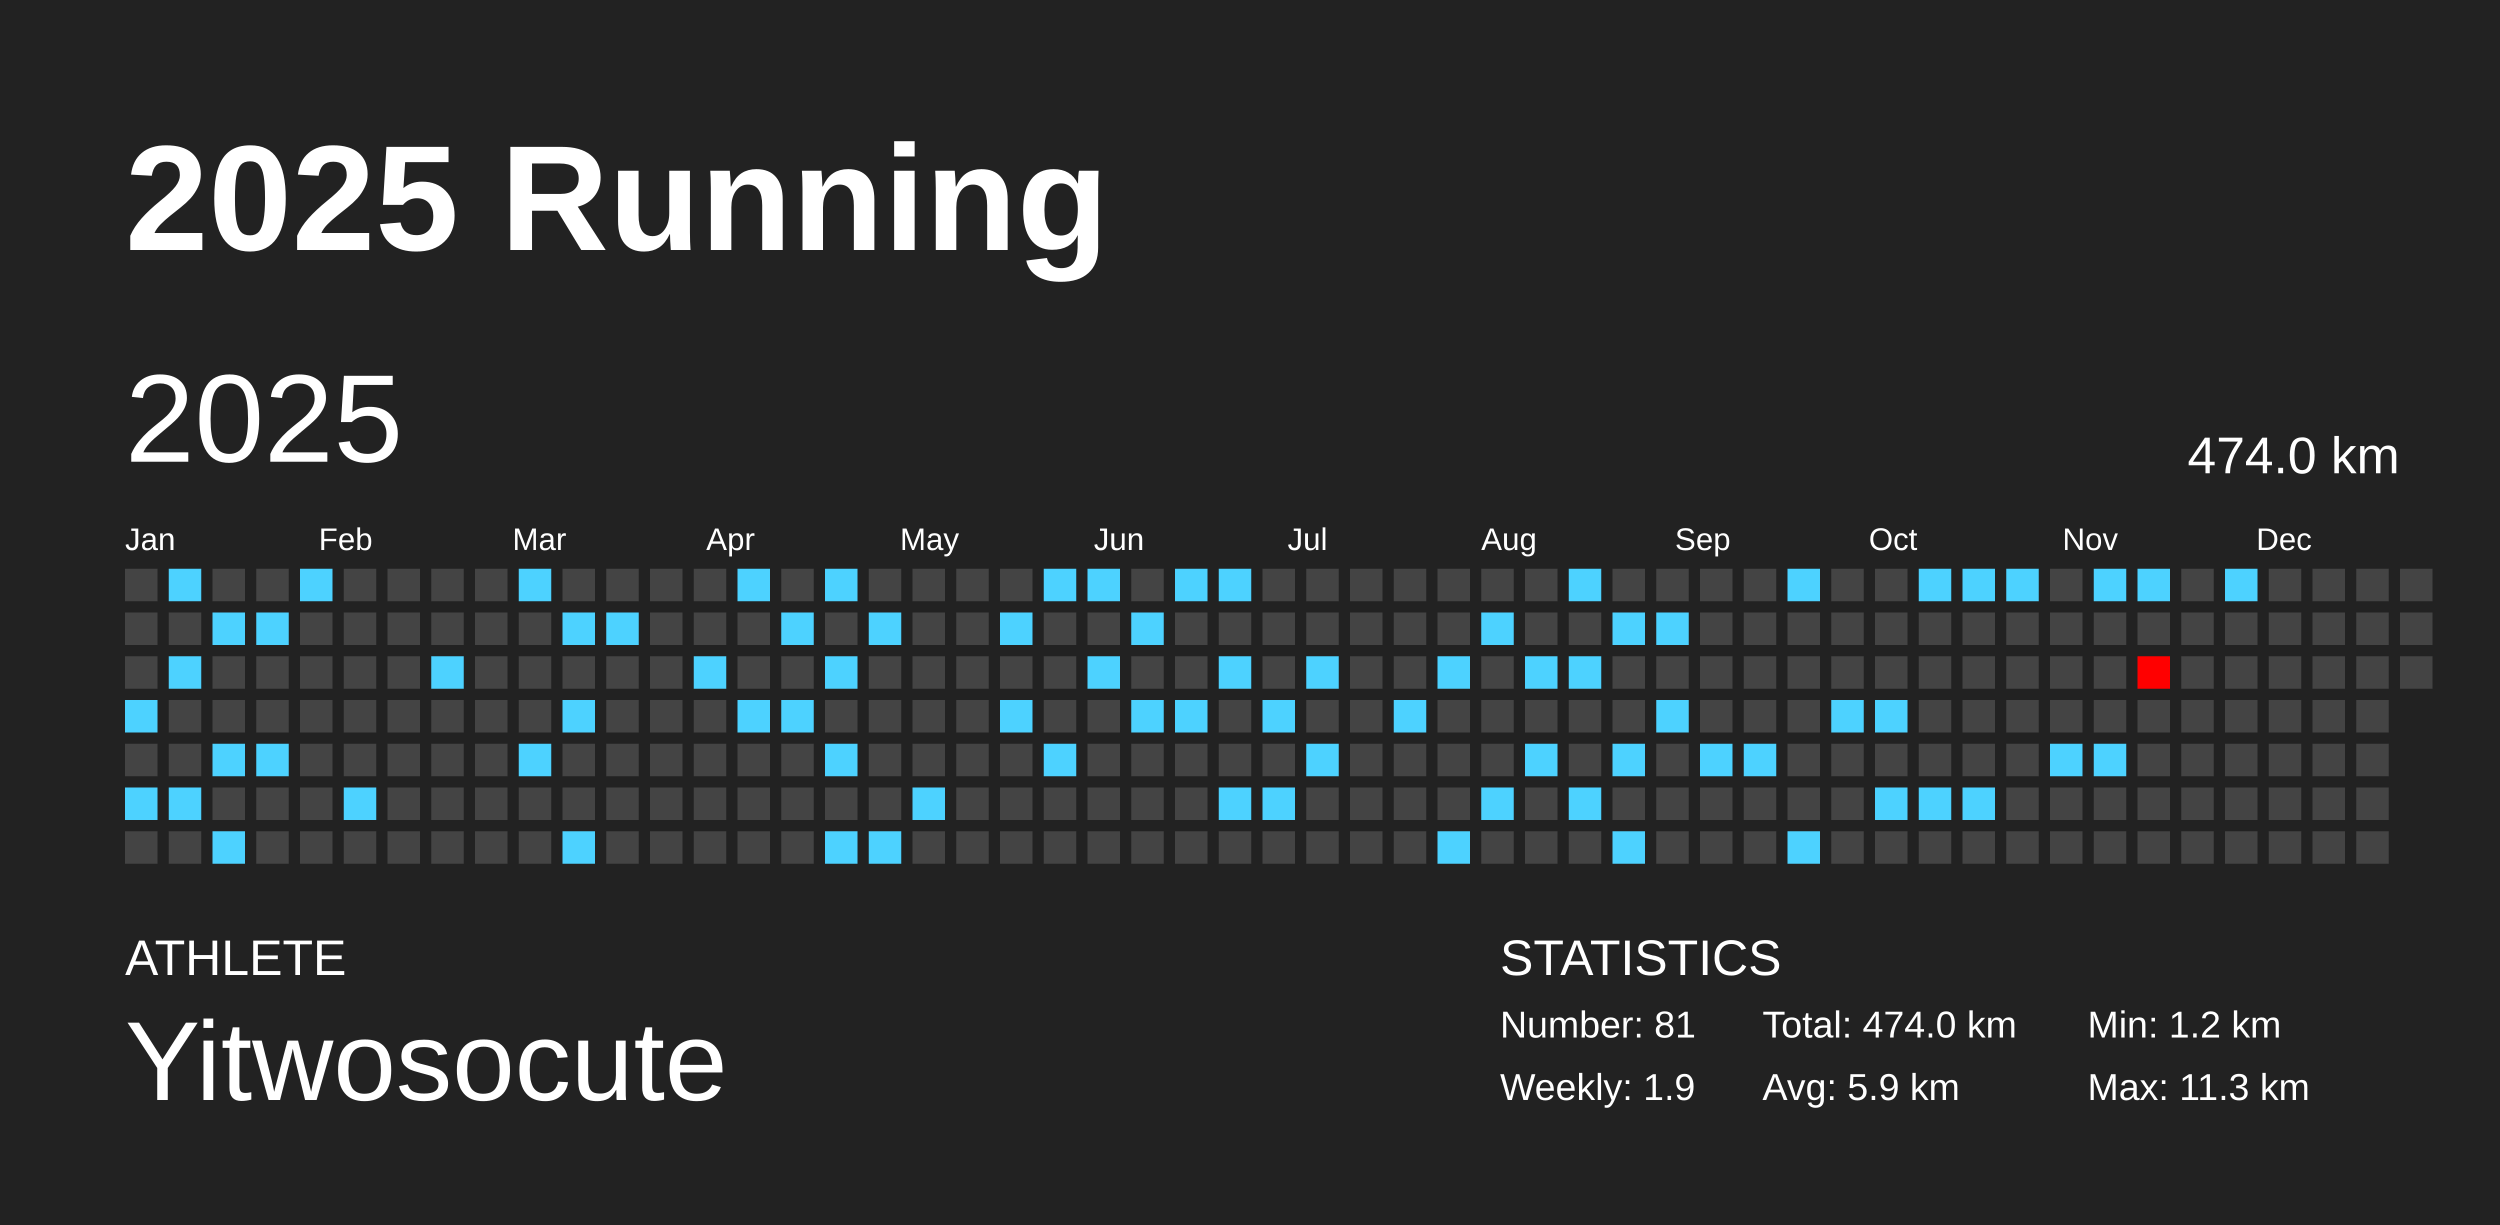
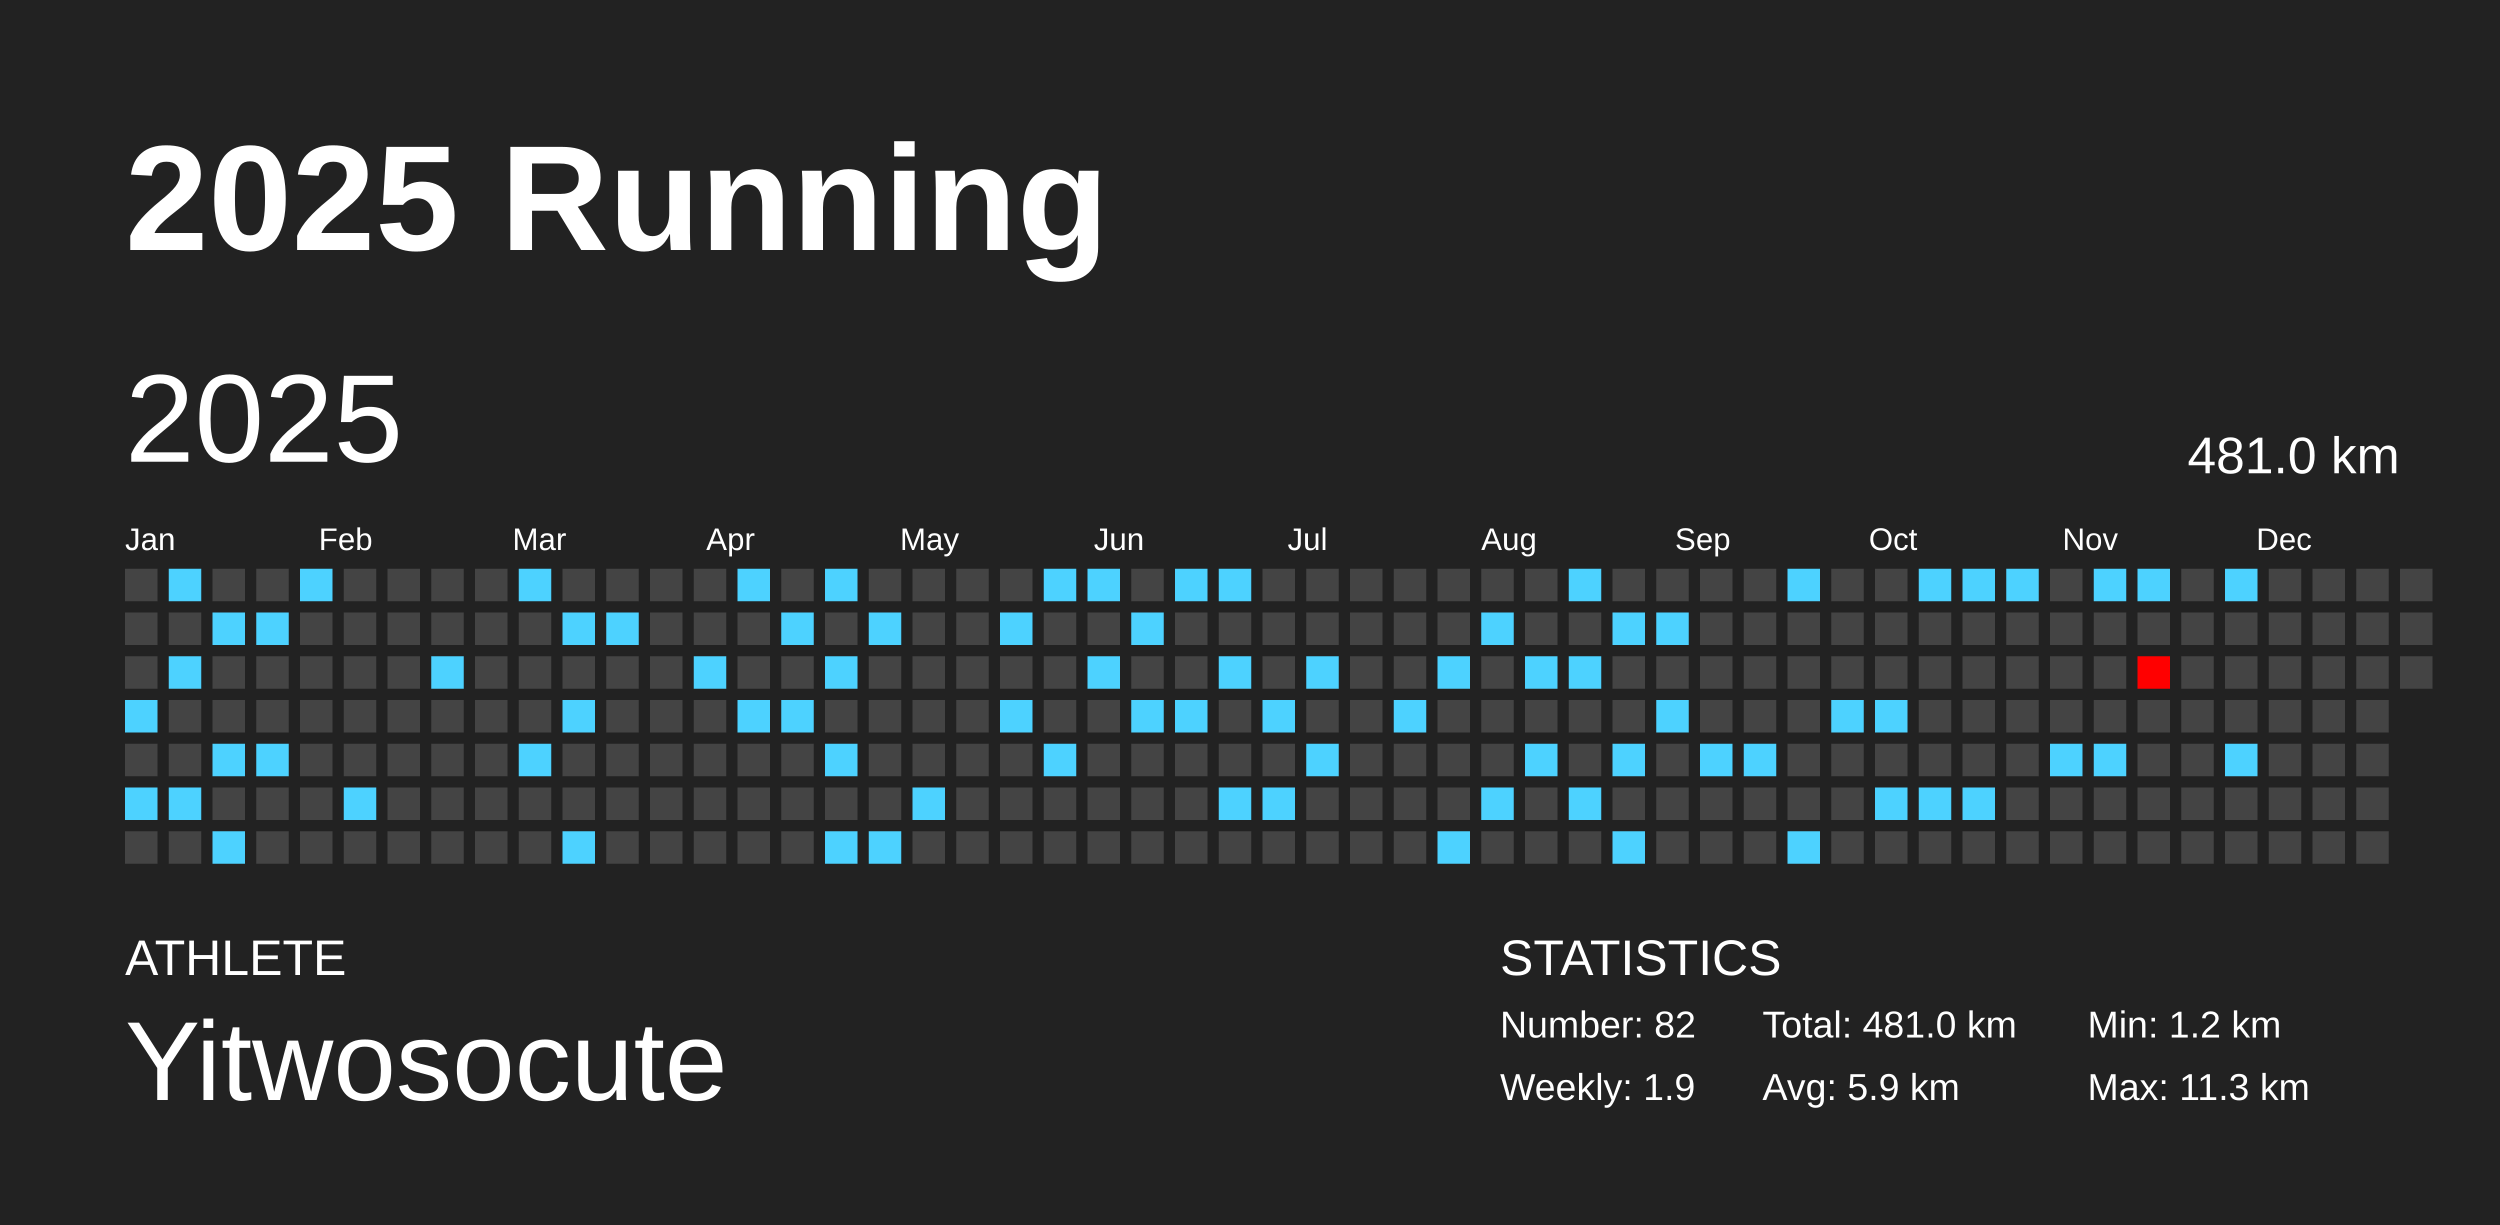
<svg xmlns="http://www.w3.org/2000/svg" baseProfile="full" height="98mm" version="1.1" viewBox="0,0,200,98" width="200mm">
  <defs />
  <rect fill="#222222" height="98" width="200" x="0" y="0" />
  <text fill="#FFFFFF" style="font-size:12px; font-family:Arial; font-weight:bold;" x="10" y="20">2025 Running</text>
  <text fill="#FFFFFF" style="font-size:4px; font-family:Arial" x="10" y="78">ATHLETE</text>
  <text fill="#FFFFFF" style="font-size:9px; font-family:Arial" x="10" y="88">Yitwosocute</text>
  <text fill="#FFFFFF" style="font-size:4px; font-family:Arial" x="120" y="78">STATISTICS</text>
-   <text fill="#FFFFFF" style="font-size:3px; font-family:Arial" x="120" y="83">Number: 81</text>
+   <text fill="#FFFFFF" style="font-size:3px; font-family:Arial" x="120" y="83">Number: 82</text>
  <text fill="#FFFFFF" style="font-size:3px; font-family:Arial" x="120" y="88">Weekly: 1.9</text>
-   <text fill="#FFFFFF" style="font-size:3px; font-family:Arial" x="141" y="83">Total: 474.0 km</text>
+   <text fill="#FFFFFF" style="font-size:3px; font-family:Arial" x="141" y="83">Total: 481.0 km</text>
  <text fill="#FFFFFF" style="font-size:3px; font-family:Arial" x="141" y="88">Avg: 5.9 km</text>
  <text fill="#FFFFFF" style="font-size:3px; font-family:Arial" x="167" y="83">Min: 1.2 km</text>
  <text fill="#FFFFFF" style="font-size:3px; font-family:Arial" x="167" y="88">Max: 11.3 km</text>
  <text dominant-baseline="hanging" fill="#FFFFFF" style="font-size:10.0px; font-family:Arial;" x="10" y="30">2025</text>
-   <text dominant-baseline="hanging" fill="#FFFFFF" style="font-size:4.125px; font-family:Arial;" x="175" y="35">474.0 km</text>
+   <text dominant-baseline="hanging" fill="#FFFFFF" style="font-size:4.125px; font-family:Arial;" x="175" y="35">481.0 km</text>
  <text fill="#FFFFFF" style="font-size:2.5px; font-family:Arial" x="10.0" y="44">Jan</text>
  <text fill="#FFFFFF" style="font-size:2.5px; font-family:Arial" x="25.5" y="44">Feb</text>
  <text fill="#FFFFFF" style="font-size:2.5px; font-family:Arial" x="41.0" y="44">Mar</text>
  <text fill="#FFFFFF" style="font-size:2.5px; font-family:Arial" x="56.5" y="44">Apr</text>
  <text fill="#FFFFFF" style="font-size:2.5px; font-family:Arial" x="72.0" y="44">May</text>
  <text fill="#FFFFFF" style="font-size:2.5px; font-family:Arial" x="87.5" y="44">Jun</text>
  <text fill="#FFFFFF" style="font-size:2.5px; font-family:Arial" x="103.0" y="44">Jul</text>
  <text fill="#FFFFFF" style="font-size:2.5px; font-family:Arial" x="118.5" y="44">Aug</text>
  <text fill="#FFFFFF" style="font-size:2.5px; font-family:Arial" x="134.0" y="44">Sep</text>
  <text fill="#FFFFFF" style="font-size:2.5px; font-family:Arial" x="149.5" y="44">Oct</text>
  <text fill="#FFFFFF" style="font-size:2.5px; font-family:Arial" x="165.0" y="44">Nov</text>
  <text fill="#FFFFFF" style="font-size:2.5px; font-family:Arial" x="180.5" y="44">Dec</text>
  <rect fill="#444444" height="2.6" width="2.6" x="10.0" y="45.5" />
  <rect fill="#444444" height="2.6" width="2.6" x="10.0" y="49.0" />
  <rect fill="#444444" height="2.6" width="2.6" x="10.0" y="52.5" />
  <rect fill="#4dd2ff" height="2.6" width="2.6" x="10.0" y="56.0" />
  <rect fill="#444444" height="2.6" width="2.6" x="10.0" y="59.5" />
  <rect fill="#4dd2ff" height="2.6" width="2.6" x="10.0" y="63.0" />
  <rect fill="#444444" height="2.6" width="2.6" x="10.0" y="66.5" />
  <rect fill="#4dd2ff" height="2.6" width="2.6" x="13.5" y="45.5" />
  <rect fill="#444444" height="2.6" width="2.6" x="13.5" y="49.0" />
  <rect fill="#4dd2ff" height="2.6" width="2.6" x="13.5" y="52.5" />
  <rect fill="#444444" height="2.6" width="2.6" x="13.5" y="56.0" />
  <rect fill="#444444" height="2.6" width="2.6" x="13.5" y="59.5" />
  <rect fill="#4dd2ff" height="2.6" width="2.6" x="13.5" y="63.0" />
  <rect fill="#444444" height="2.6" width="2.6" x="13.5" y="66.5" />
  <rect fill="#444444" height="2.6" width="2.6" x="17.0" y="45.5" />
  <rect fill="#4dd2ff" height="2.6" width="2.6" x="17.0" y="49.0" />
  <rect fill="#444444" height="2.6" width="2.6" x="17.0" y="52.5" />
  <rect fill="#444444" height="2.6" width="2.6" x="17.0" y="56.0" />
  <rect fill="#4dd2ff" height="2.6" width="2.6" x="17.0" y="59.5" />
  <rect fill="#444444" height="2.6" width="2.6" x="17.0" y="63.0" />
  <rect fill="#4dd2ff" height="2.6" width="2.6" x="17.0" y="66.5" />
  <rect fill="#444444" height="2.6" width="2.6" x="20.5" y="45.5" />
  <rect fill="#4dd2ff" height="2.6" width="2.6" x="20.5" y="49.0" />
  <rect fill="#444444" height="2.6" width="2.6" x="20.5" y="52.5" />
  <rect fill="#444444" height="2.6" width="2.6" x="20.5" y="56.0" />
  <rect fill="#4dd2ff" height="2.6" width="2.6" x="20.5" y="59.5" />
  <rect fill="#444444" height="2.6" width="2.6" x="20.5" y="63.0" />
  <rect fill="#444444" height="2.6" width="2.6" x="20.5" y="66.5" />
  <rect fill="#4dd2ff" height="2.6" width="2.6" x="24.0" y="45.5" />
  <rect fill="#444444" height="2.6" width="2.6" x="24.0" y="49.0" />
  <rect fill="#444444" height="2.6" width="2.6" x="24.0" y="52.5" />
  <rect fill="#444444" height="2.6" width="2.6" x="24.0" y="56.0" />
  <rect fill="#444444" height="2.6" width="2.6" x="24.0" y="59.5" />
  <rect fill="#444444" height="2.6" width="2.6" x="24.0" y="63.0" />
  <rect fill="#444444" height="2.6" width="2.6" x="24.0" y="66.5" />
  <rect fill="#444444" height="2.6" width="2.6" x="27.5" y="45.5" />
  <rect fill="#444444" height="2.6" width="2.6" x="27.5" y="49.0" />
  <rect fill="#444444" height="2.6" width="2.6" x="27.5" y="52.5" />
  <rect fill="#444444" height="2.6" width="2.6" x="27.5" y="56.0" />
  <rect fill="#444444" height="2.6" width="2.6" x="27.5" y="59.5" />
  <rect fill="#4dd2ff" height="2.6" width="2.6" x="27.5" y="63.0" />
  <rect fill="#444444" height="2.6" width="2.6" x="27.5" y="66.5" />
  <rect fill="#444444" height="2.6" width="2.6" x="31.0" y="45.5" />
  <rect fill="#444444" height="2.6" width="2.6" x="31.0" y="49.0" />
  <rect fill="#444444" height="2.6" width="2.6" x="31.0" y="52.5" />
  <rect fill="#444444" height="2.6" width="2.6" x="31.0" y="56.0" />
  <rect fill="#444444" height="2.6" width="2.6" x="31.0" y="59.5" />
  <rect fill="#444444" height="2.6" width="2.6" x="31.0" y="63.0" />
  <rect fill="#444444" height="2.6" width="2.6" x="31.0" y="66.5" />
  <rect fill="#444444" height="2.6" width="2.6" x="34.5" y="45.5" />
  <rect fill="#444444" height="2.6" width="2.6" x="34.5" y="49.0" />
  <rect fill="#4dd2ff" height="2.6" width="2.6" x="34.5" y="52.5" />
  <rect fill="#444444" height="2.6" width="2.6" x="34.5" y="56.0" />
  <rect fill="#444444" height="2.6" width="2.6" x="34.5" y="59.5" />
  <rect fill="#444444" height="2.6" width="2.6" x="34.5" y="63.0" />
  <rect fill="#444444" height="2.6" width="2.6" x="34.5" y="66.5" />
  <rect fill="#444444" height="2.6" width="2.6" x="38.0" y="45.5" />
  <rect fill="#444444" height="2.6" width="2.6" x="38.0" y="49.0" />
  <rect fill="#444444" height="2.6" width="2.6" x="38.0" y="52.5" />
  <rect fill="#444444" height="2.6" width="2.6" x="38.0" y="56.0" />
  <rect fill="#444444" height="2.6" width="2.6" x="38.0" y="59.5" />
  <rect fill="#444444" height="2.6" width="2.6" x="38.0" y="63.0" />
  <rect fill="#444444" height="2.6" width="2.6" x="38.0" y="66.5" />
  <rect fill="#4dd2ff" height="2.6" width="2.6" x="41.5" y="45.5" />
  <rect fill="#444444" height="2.6" width="2.6" x="41.5" y="49.0" />
  <rect fill="#444444" height="2.6" width="2.6" x="41.5" y="52.5" />
  <rect fill="#444444" height="2.6" width="2.6" x="41.5" y="56.0" />
  <rect fill="#4dd2ff" height="2.6" width="2.6" x="41.5" y="59.5" />
  <rect fill="#444444" height="2.6" width="2.6" x="41.5" y="63.0" />
  <rect fill="#444444" height="2.6" width="2.6" x="41.5" y="66.5" />
  <rect fill="#444444" height="2.6" width="2.6" x="45.0" y="45.5" />
  <rect fill="#4dd2ff" height="2.6" width="2.6" x="45.0" y="49.0" />
  <rect fill="#444444" height="2.6" width="2.6" x="45.0" y="52.5" />
  <rect fill="#4dd2ff" height="2.6" width="2.6" x="45.0" y="56.0" />
  <rect fill="#444444" height="2.6" width="2.6" x="45.0" y="59.5" />
  <rect fill="#444444" height="2.6" width="2.6" x="45.0" y="63.0" />
  <rect fill="#4dd2ff" height="2.6" width="2.6" x="45.0" y="66.5" />
  <rect fill="#444444" height="2.6" width="2.6" x="48.5" y="45.5" />
  <rect fill="#4dd2ff" height="2.6" width="2.6" x="48.5" y="49.0" />
  <rect fill="#444444" height="2.6" width="2.6" x="48.5" y="52.5" />
  <rect fill="#444444" height="2.6" width="2.6" x="48.5" y="56.0" />
  <rect fill="#444444" height="2.6" width="2.6" x="48.5" y="59.5" />
  <rect fill="#444444" height="2.6" width="2.6" x="48.5" y="63.0" />
  <rect fill="#444444" height="2.6" width="2.6" x="48.5" y="66.5" />
  <rect fill="#444444" height="2.6" width="2.6" x="52.0" y="45.5" />
  <rect fill="#444444" height="2.6" width="2.6" x="52.0" y="49.0" />
  <rect fill="#444444" height="2.6" width="2.6" x="52.0" y="52.5" />
  <rect fill="#444444" height="2.6" width="2.6" x="52.0" y="56.0" />
  <rect fill="#444444" height="2.6" width="2.6" x="52.0" y="59.5" />
  <rect fill="#444444" height="2.6" width="2.6" x="52.0" y="63.0" />
  <rect fill="#444444" height="2.6" width="2.6" x="52.0" y="66.5" />
  <rect fill="#444444" height="2.6" width="2.6" x="55.5" y="45.5" />
  <rect fill="#444444" height="2.6" width="2.6" x="55.5" y="49.0" />
  <rect fill="#4dd2ff" height="2.6" width="2.6" x="55.5" y="52.5" />
  <rect fill="#444444" height="2.6" width="2.6" x="55.5" y="56.0" />
  <rect fill="#444444" height="2.6" width="2.6" x="55.5" y="59.5" />
  <rect fill="#444444" height="2.6" width="2.6" x="55.5" y="63.0" />
  <rect fill="#444444" height="2.6" width="2.6" x="55.5" y="66.5" />
  <rect fill="#4dd2ff" height="2.6" width="2.6" x="59.0" y="45.5" />
  <rect fill="#444444" height="2.6" width="2.6" x="59.0" y="49.0" />
  <rect fill="#444444" height="2.6" width="2.6" x="59.0" y="52.5" />
  <rect fill="#4dd2ff" height="2.6" width="2.6" x="59.0" y="56.0" />
  <rect fill="#444444" height="2.6" width="2.6" x="59.0" y="59.5" />
  <rect fill="#444444" height="2.6" width="2.6" x="59.0" y="63.0" />
  <rect fill="#444444" height="2.6" width="2.6" x="59.0" y="66.5" />
  <rect fill="#444444" height="2.6" width="2.6" x="62.5" y="45.5" />
  <rect fill="#4dd2ff" height="2.6" width="2.6" x="62.5" y="49.0" />
  <rect fill="#444444" height="2.6" width="2.6" x="62.5" y="52.5" />
  <rect fill="#4dd2ff" height="2.6" width="2.6" x="62.5" y="56.0" />
  <rect fill="#444444" height="2.6" width="2.6" x="62.5" y="59.5" />
  <rect fill="#444444" height="2.6" width="2.6" x="62.5" y="63.0" />
  <rect fill="#444444" height="2.6" width="2.6" x="62.5" y="66.5" />
  <rect fill="#4dd2ff" height="2.6" width="2.6" x="66.0" y="45.5" />
  <rect fill="#444444" height="2.6" width="2.6" x="66.0" y="49.0" />
  <rect fill="#4dd2ff" height="2.6" width="2.6" x="66.0" y="52.5" />
  <rect fill="#444444" height="2.6" width="2.6" x="66.0" y="56.0" />
  <rect fill="#4dd2ff" height="2.6" width="2.6" x="66.0" y="59.5" />
  <rect fill="#444444" height="2.6" width="2.6" x="66.0" y="63.0" />
  <rect fill="#4dd2ff" height="2.6" width="2.6" x="66.0" y="66.5" />
  <rect fill="#444444" height="2.6" width="2.6" x="69.5" y="45.5" />
  <rect fill="#4dd2ff" height="2.6" width="2.6" x="69.5" y="49.0" />
  <rect fill="#444444" height="2.6" width="2.6" x="69.5" y="52.5" />
  <rect fill="#444444" height="2.6" width="2.6" x="69.5" y="56.0" />
  <rect fill="#444444" height="2.6" width="2.6" x="69.5" y="59.5" />
  <rect fill="#444444" height="2.6" width="2.6" x="69.5" y="63.0" />
  <rect fill="#4dd2ff" height="2.6" width="2.6" x="69.5" y="66.5" />
  <rect fill="#444444" height="2.6" width="2.6" x="73.0" y="45.5" />
  <rect fill="#444444" height="2.6" width="2.6" x="73.0" y="49.0" />
  <rect fill="#444444" height="2.6" width="2.6" x="73.0" y="52.5" />
  <rect fill="#444444" height="2.6" width="2.6" x="73.0" y="56.0" />
  <rect fill="#444444" height="2.6" width="2.6" x="73.0" y="59.5" />
  <rect fill="#4dd2ff" height="2.6" width="2.6" x="73.0" y="63.0" />
  <rect fill="#444444" height="2.6" width="2.6" x="73.0" y="66.5" />
  <rect fill="#444444" height="2.6" width="2.6" x="76.5" y="45.5" />
  <rect fill="#444444" height="2.6" width="2.6" x="76.5" y="49.0" />
  <rect fill="#444444" height="2.6" width="2.6" x="76.5" y="52.5" />
  <rect fill="#444444" height="2.6" width="2.6" x="76.5" y="56.0" />
  <rect fill="#444444" height="2.6" width="2.6" x="76.5" y="59.5" />
  <rect fill="#444444" height="2.6" width="2.6" x="76.5" y="63.0" />
  <rect fill="#444444" height="2.6" width="2.6" x="76.5" y="66.5" />
  <rect fill="#444444" height="2.6" width="2.6" x="80.0" y="45.5" />
  <rect fill="#4dd2ff" height="2.6" width="2.6" x="80.0" y="49.0" />
  <rect fill="#444444" height="2.6" width="2.6" x="80.0" y="52.5" />
  <rect fill="#4dd2ff" height="2.6" width="2.6" x="80.0" y="56.0" />
  <rect fill="#444444" height="2.6" width="2.6" x="80.0" y="59.5" />
  <rect fill="#444444" height="2.6" width="2.6" x="80.0" y="63.0" />
  <rect fill="#444444" height="2.6" width="2.6" x="80.0" y="66.5" />
  <rect fill="#4dd2ff" height="2.6" width="2.6" x="83.5" y="45.5" />
  <rect fill="#444444" height="2.6" width="2.6" x="83.5" y="49.0" />
  <rect fill="#444444" height="2.6" width="2.6" x="83.5" y="52.5" />
  <rect fill="#444444" height="2.6" width="2.6" x="83.5" y="56.0" />
  <rect fill="#4dd2ff" height="2.6" width="2.6" x="83.5" y="59.5" />
  <rect fill="#444444" height="2.6" width="2.6" x="83.5" y="63.0" />
  <rect fill="#444444" height="2.6" width="2.6" x="83.5" y="66.5" />
  <rect fill="#4dd2ff" height="2.6" width="2.6" x="87.0" y="45.5" />
  <rect fill="#444444" height="2.6" width="2.6" x="87.0" y="49.0" />
  <rect fill="#4dd2ff" height="2.6" width="2.6" x="87.0" y="52.5" />
  <rect fill="#444444" height="2.6" width="2.6" x="87.0" y="56.0" />
  <rect fill="#444444" height="2.6" width="2.6" x="87.0" y="59.5" />
  <rect fill="#444444" height="2.6" width="2.6" x="87.0" y="63.0" />
  <rect fill="#444444" height="2.6" width="2.6" x="87.0" y="66.5" />
  <rect fill="#444444" height="2.6" width="2.6" x="90.5" y="45.5" />
  <rect fill="#4dd2ff" height="2.6" width="2.6" x="90.5" y="49.0" />
  <rect fill="#444444" height="2.6" width="2.6" x="90.5" y="52.5" />
  <rect fill="#4dd2ff" height="2.6" width="2.6" x="90.5" y="56.0" />
  <rect fill="#444444" height="2.6" width="2.6" x="90.5" y="59.5" />
  <rect fill="#444444" height="2.6" width="2.6" x="90.5" y="63.0" />
  <rect fill="#444444" height="2.6" width="2.6" x="90.5" y="66.5" />
  <rect fill="#4dd2ff" height="2.6" width="2.6" x="94.0" y="45.5" />
  <rect fill="#444444" height="2.6" width="2.6" x="94.0" y="49.0" />
  <rect fill="#444444" height="2.6" width="2.6" x="94.0" y="52.5" />
  <rect fill="#4dd2ff" height="2.6" width="2.6" x="94.0" y="56.0" />
  <rect fill="#444444" height="2.6" width="2.6" x="94.0" y="59.5" />
  <rect fill="#444444" height="2.6" width="2.6" x="94.0" y="63.0" />
  <rect fill="#444444" height="2.6" width="2.6" x="94.0" y="66.5" />
  <rect fill="#4dd2ff" height="2.6" width="2.6" x="97.5" y="45.5" />
  <rect fill="#444444" height="2.6" width="2.6" x="97.5" y="49.0" />
  <rect fill="#4dd2ff" height="2.6" width="2.6" x="97.5" y="52.5" />
  <rect fill="#444444" height="2.6" width="2.6" x="97.5" y="56.0" />
  <rect fill="#444444" height="2.6" width="2.6" x="97.5" y="59.5" />
  <rect fill="#4dd2ff" height="2.6" width="2.6" x="97.5" y="63.0" />
  <rect fill="#444444" height="2.6" width="2.6" x="97.5" y="66.5" />
  <rect fill="#444444" height="2.6" width="2.6" x="101.0" y="45.5" />
  <rect fill="#444444" height="2.6" width="2.6" x="101.0" y="49.0" />
  <rect fill="#444444" height="2.6" width="2.6" x="101.0" y="52.5" />
  <rect fill="#4dd2ff" height="2.6" width="2.6" x="101.0" y="56.0" />
  <rect fill="#444444" height="2.6" width="2.6" x="101.0" y="59.5" />
  <rect fill="#4dd2ff" height="2.6" width="2.6" x="101.0" y="63.0" />
  <rect fill="#444444" height="2.6" width="2.6" x="101.0" y="66.5" />
  <rect fill="#444444" height="2.6" width="2.6" x="104.5" y="45.5" />
  <rect fill="#444444" height="2.6" width="2.6" x="104.5" y="49.0" />
  <rect fill="#4dd2ff" height="2.6" width="2.6" x="104.5" y="52.5" />
  <rect fill="#444444" height="2.6" width="2.6" x="104.5" y="56.0" />
  <rect fill="#4dd2ff" height="2.6" width="2.6" x="104.5" y="59.5" />
  <rect fill="#444444" height="2.6" width="2.6" x="104.5" y="63.0" />
  <rect fill="#444444" height="2.6" width="2.6" x="104.5" y="66.5" />
  <rect fill="#444444" height="2.6" width="2.6" x="108.0" y="45.5" />
  <rect fill="#444444" height="2.6" width="2.6" x="108.0" y="49.0" />
  <rect fill="#444444" height="2.6" width="2.6" x="108.0" y="52.5" />
  <rect fill="#444444" height="2.6" width="2.6" x="108.0" y="56.0" />
  <rect fill="#444444" height="2.6" width="2.6" x="108.0" y="59.5" />
  <rect fill="#444444" height="2.6" width="2.6" x="108.0" y="63.0" />
  <rect fill="#444444" height="2.6" width="2.6" x="108.0" y="66.5" />
  <rect fill="#444444" height="2.6" width="2.6" x="111.5" y="45.5" />
  <rect fill="#444444" height="2.6" width="2.6" x="111.5" y="49.0" />
  <rect fill="#444444" height="2.6" width="2.6" x="111.5" y="52.5" />
  <rect fill="#4dd2ff" height="2.6" width="2.6" x="111.5" y="56.0" />
  <rect fill="#444444" height="2.6" width="2.6" x="111.5" y="59.5" />
  <rect fill="#444444" height="2.6" width="2.6" x="111.5" y="63.0" />
  <rect fill="#444444" height="2.6" width="2.6" x="111.5" y="66.5" />
  <rect fill="#444444" height="2.6" width="2.6" x="115.0" y="45.5" />
  <rect fill="#444444" height="2.6" width="2.6" x="115.0" y="49.0" />
  <rect fill="#4dd2ff" height="2.6" width="2.6" x="115.0" y="52.5" />
  <rect fill="#444444" height="2.6" width="2.6" x="115.0" y="56.0" />
  <rect fill="#444444" height="2.6" width="2.6" x="115.0" y="59.5" />
  <rect fill="#444444" height="2.6" width="2.6" x="115.0" y="63.0" />
  <rect fill="#4dd2ff" height="2.6" width="2.6" x="115.0" y="66.5" />
  <rect fill="#444444" height="2.6" width="2.6" x="118.5" y="45.5" />
  <rect fill="#4dd2ff" height="2.6" width="2.6" x="118.5" y="49.0" />
  <rect fill="#444444" height="2.6" width="2.6" x="118.5" y="52.5" />
  <rect fill="#444444" height="2.6" width="2.6" x="118.5" y="56.0" />
  <rect fill="#444444" height="2.6" width="2.6" x="118.5" y="59.5" />
  <rect fill="#4dd2ff" height="2.6" width="2.6" x="118.5" y="63.0" />
  <rect fill="#444444" height="2.6" width="2.6" x="118.5" y="66.5" />
  <rect fill="#444444" height="2.6" width="2.6" x="122.0" y="45.5" />
  <rect fill="#444444" height="2.6" width="2.6" x="122.0" y="49.0" />
  <rect fill="#4dd2ff" height="2.6" width="2.6" x="122.0" y="52.5" />
  <rect fill="#444444" height="2.6" width="2.6" x="122.0" y="56.0" />
  <rect fill="#4dd2ff" height="2.6" width="2.6" x="122.0" y="59.5" />
  <rect fill="#444444" height="2.6" width="2.6" x="122.0" y="63.0" />
  <rect fill="#444444" height="2.6" width="2.6" x="122.0" y="66.5" />
  <rect fill="#4dd2ff" height="2.6" width="2.6" x="125.5" y="45.5" />
  <rect fill="#444444" height="2.6" width="2.6" x="125.5" y="49.0" />
  <rect fill="#4dd2ff" height="2.6" width="2.6" x="125.5" y="52.5" />
  <rect fill="#444444" height="2.6" width="2.6" x="125.5" y="56.0" />
  <rect fill="#444444" height="2.6" width="2.6" x="125.5" y="59.5" />
  <rect fill="#4dd2ff" height="2.6" width="2.6" x="125.5" y="63.0" />
  <rect fill="#444444" height="2.6" width="2.6" x="125.5" y="66.5" />
  <rect fill="#444444" height="2.6" width="2.6" x="129.0" y="45.5" />
  <rect fill="#4dd2ff" height="2.6" width="2.6" x="129.0" y="49.0" />
  <rect fill="#444444" height="2.6" width="2.6" x="129.0" y="52.5" />
  <rect fill="#444444" height="2.6" width="2.6" x="129.0" y="56.0" />
  <rect fill="#4dd2ff" height="2.6" width="2.6" x="129.0" y="59.5" />
  <rect fill="#444444" height="2.6" width="2.6" x="129.0" y="63.0" />
  <rect fill="#4dd2ff" height="2.6" width="2.6" x="129.0" y="66.5" />
  <rect fill="#444444" height="2.6" width="2.6" x="132.5" y="45.5" />
  <rect fill="#4dd2ff" height="2.6" width="2.6" x="132.5" y="49.0" />
  <rect fill="#444444" height="2.6" width="2.6" x="132.5" y="52.5" />
  <rect fill="#4dd2ff" height="2.6" width="2.6" x="132.5" y="56.0" />
  <rect fill="#444444" height="2.6" width="2.6" x="132.5" y="59.5" />
  <rect fill="#444444" height="2.6" width="2.6" x="132.5" y="63.0" />
  <rect fill="#444444" height="2.6" width="2.6" x="132.5" y="66.5" />
  <rect fill="#444444" height="2.6" width="2.6" x="136.0" y="45.5" />
  <rect fill="#444444" height="2.6" width="2.6" x="136.0" y="49.0" />
  <rect fill="#444444" height="2.6" width="2.6" x="136.0" y="52.5" />
  <rect fill="#444444" height="2.6" width="2.6" x="136.0" y="56.0" />
  <rect fill="#4dd2ff" height="2.6" width="2.6" x="136.0" y="59.5" />
  <rect fill="#444444" height="2.6" width="2.6" x="136.0" y="63.0" />
  <rect fill="#444444" height="2.6" width="2.6" x="136.0" y="66.5" />
  <rect fill="#444444" height="2.6" width="2.6" x="139.5" y="45.5" />
  <rect fill="#444444" height="2.6" width="2.6" x="139.5" y="49.0" />
  <rect fill="#444444" height="2.6" width="2.6" x="139.5" y="52.5" />
  <rect fill="#444444" height="2.6" width="2.6" x="139.5" y="56.0" />
  <rect fill="#4dd2ff" height="2.6" width="2.6" x="139.5" y="59.5" />
  <rect fill="#444444" height="2.6" width="2.6" x="139.5" y="63.0" />
  <rect fill="#444444" height="2.6" width="2.6" x="139.5" y="66.5" />
  <rect fill="#4dd2ff" height="2.6" width="2.6" x="143.0" y="45.5" />
  <rect fill="#444444" height="2.6" width="2.6" x="143.0" y="49.0" />
  <rect fill="#444444" height="2.6" width="2.6" x="143.0" y="52.5" />
  <rect fill="#444444" height="2.6" width="2.6" x="143.0" y="56.0" />
  <rect fill="#444444" height="2.6" width="2.6" x="143.0" y="59.5" />
  <rect fill="#444444" height="2.6" width="2.6" x="143.0" y="63.0" />
  <rect fill="#4dd2ff" height="2.6" width="2.6" x="143.0" y="66.5" />
  <rect fill="#444444" height="2.6" width="2.6" x="146.5" y="45.5" />
  <rect fill="#444444" height="2.6" width="2.6" x="146.5" y="49.0" />
  <rect fill="#444444" height="2.6" width="2.6" x="146.5" y="52.5" />
  <rect fill="#4dd2ff" height="2.6" width="2.6" x="146.5" y="56.0" />
  <rect fill="#444444" height="2.6" width="2.6" x="146.5" y="59.5" />
  <rect fill="#444444" height="2.6" width="2.6" x="146.5" y="63.0" />
  <rect fill="#444444" height="2.6" width="2.6" x="146.5" y="66.5" />
  <rect fill="#444444" height="2.6" width="2.6" x="150.0" y="45.5" />
  <rect fill="#444444" height="2.6" width="2.6" x="150.0" y="49.0" />
  <rect fill="#444444" height="2.6" width="2.6" x="150.0" y="52.5" />
  <rect fill="#4dd2ff" height="2.6" width="2.6" x="150.0" y="56.0" />
  <rect fill="#444444" height="2.6" width="2.6" x="150.0" y="59.5" />
  <rect fill="#4dd2ff" height="2.6" width="2.6" x="150.0" y="63.0" />
  <rect fill="#444444" height="2.6" width="2.6" x="150.0" y="66.5" />
  <rect fill="#4dd2ff" height="2.6" width="2.6" x="153.5" y="45.5" />
  <rect fill="#444444" height="2.6" width="2.6" x="153.5" y="49.0" />
  <rect fill="#444444" height="2.6" width="2.6" x="153.5" y="52.5" />
  <rect fill="#444444" height="2.6" width="2.6" x="153.5" y="56.0" />
  <rect fill="#444444" height="2.6" width="2.6" x="153.5" y="59.5" />
  <rect fill="#4dd2ff" height="2.6" width="2.6" x="153.5" y="63.0" />
  <rect fill="#444444" height="2.6" width="2.6" x="153.5" y="66.5" />
  <rect fill="#4dd2ff" height="2.6" width="2.6" x="157.0" y="45.5" />
  <rect fill="#444444" height="2.6" width="2.6" x="157.0" y="49.0" />
  <rect fill="#444444" height="2.6" width="2.6" x="157.0" y="52.5" />
  <rect fill="#444444" height="2.6" width="2.6" x="157.0" y="56.0" />
  <rect fill="#444444" height="2.6" width="2.6" x="157.0" y="59.5" />
  <rect fill="#4dd2ff" height="2.6" width="2.6" x="157.0" y="63.0" />
  <rect fill="#444444" height="2.6" width="2.6" x="157.0" y="66.5" />
  <rect fill="#4dd2ff" height="2.6" width="2.6" x="160.5" y="45.5" />
  <rect fill="#444444" height="2.6" width="2.6" x="160.5" y="49.0" />
  <rect fill="#444444" height="2.6" width="2.6" x="160.5" y="52.5" />
  <rect fill="#444444" height="2.6" width="2.6" x="160.5" y="56.0" />
  <rect fill="#444444" height="2.6" width="2.6" x="160.5" y="59.5" />
  <rect fill="#444444" height="2.6" width="2.6" x="160.5" y="63.0" />
  <rect fill="#444444" height="2.6" width="2.6" x="160.5" y="66.5" />
  <rect fill="#444444" height="2.6" width="2.6" x="164.0" y="45.5" />
  <rect fill="#444444" height="2.6" width="2.6" x="164.0" y="49.0" />
  <rect fill="#444444" height="2.6" width="2.6" x="164.0" y="52.5" />
  <rect fill="#444444" height="2.6" width="2.6" x="164.0" y="56.0" />
  <rect fill="#4dd2ff" height="2.6" width="2.6" x="164.0" y="59.5" />
  <rect fill="#444444" height="2.6" width="2.6" x="164.0" y="63.0" />
  <rect fill="#444444" height="2.6" width="2.6" x="164.0" y="66.5" />
  <rect fill="#4dd2ff" height="2.6" width="2.6" x="167.5" y="45.5" />
  <rect fill="#444444" height="2.6" width="2.6" x="167.5" y="49.0" />
  <rect fill="#444444" height="2.6" width="2.6" x="167.5" y="52.5" />
  <rect fill="#444444" height="2.6" width="2.6" x="167.5" y="56.0" />
  <rect fill="#4dd2ff" height="2.6" width="2.6" x="167.5" y="59.5" />
  <rect fill="#444444" height="2.6" width="2.6" x="167.5" y="63.0" />
  <rect fill="#444444" height="2.6" width="2.6" x="167.5" y="66.5" />
  <rect fill="#4dd2ff" height="2.6" width="2.6" x="171.0" y="45.5" />
  <rect fill="#444444" height="2.6" width="2.6" x="171.0" y="49.0" />
  <rect fill="#ff0000" height="2.6" width="2.6" x="171.0" y="52.5" />
  <rect fill="#444444" height="2.6" width="2.6" x="171.0" y="56.0" />
  <rect fill="#444444" height="2.6" width="2.6" x="171.0" y="59.5" />
  <rect fill="#444444" height="2.6" width="2.6" x="171.0" y="63.0" />
  <rect fill="#444444" height="2.6" width="2.6" x="171.0" y="66.5" />
  <rect fill="#444444" height="2.6" width="2.6" x="174.5" y="45.5" />
  <rect fill="#444444" height="2.6" width="2.6" x="174.5" y="49.0" />
  <rect fill="#444444" height="2.6" width="2.6" x="174.5" y="52.5" />
  <rect fill="#444444" height="2.6" width="2.6" x="174.5" y="56.0" />
  <rect fill="#444444" height="2.6" width="2.6" x="174.5" y="59.5" />
  <rect fill="#444444" height="2.6" width="2.6" x="174.5" y="63.0" />
  <rect fill="#444444" height="2.6" width="2.6" x="174.5" y="66.5" />
  <rect fill="#4dd2ff" height="2.6" width="2.6" x="178.0" y="45.5" />
  <rect fill="#444444" height="2.6" width="2.6" x="178.0" y="49.0" />
  <rect fill="#444444" height="2.6" width="2.6" x="178.0" y="52.5" />
  <rect fill="#444444" height="2.6" width="2.6" x="178.0" y="56.0" />
-   <rect fill="#444444" height="2.6" width="2.6" x="178.0" y="59.5" />
+   <rect fill="#4dd2ff" height="2.6" width="2.6" x="178.0" y="59.5" />
  <rect fill="#444444" height="2.6" width="2.6" x="178.0" y="63.0" />
  <rect fill="#444444" height="2.6" width="2.6" x="178.0" y="66.5" />
  <rect fill="#444444" height="2.6" width="2.6" x="181.5" y="45.5" />
  <rect fill="#444444" height="2.6" width="2.6" x="181.5" y="49.0" />
  <rect fill="#444444" height="2.6" width="2.6" x="181.5" y="52.5" />
  <rect fill="#444444" height="2.6" width="2.6" x="181.5" y="56.0" />
  <rect fill="#444444" height="2.6" width="2.6" x="181.5" y="59.5" />
  <rect fill="#444444" height="2.6" width="2.6" x="181.5" y="63.0" />
  <rect fill="#444444" height="2.6" width="2.6" x="181.5" y="66.5" />
  <rect fill="#444444" height="2.6" width="2.6" x="185.0" y="45.5" />
  <rect fill="#444444" height="2.6" width="2.6" x="185.0" y="49.0" />
  <rect fill="#444444" height="2.6" width="2.6" x="185.0" y="52.5" />
  <rect fill="#444444" height="2.6" width="2.6" x="185.0" y="56.0" />
  <rect fill="#444444" height="2.6" width="2.6" x="185.0" y="59.5" />
  <rect fill="#444444" height="2.6" width="2.6" x="185.0" y="63.0" />
  <rect fill="#444444" height="2.6" width="2.6" x="185.0" y="66.5" />
  <rect fill="#444444" height="2.6" width="2.6" x="188.5" y="45.5" />
  <rect fill="#444444" height="2.6" width="2.6" x="188.5" y="49.0" />
  <rect fill="#444444" height="2.6" width="2.6" x="188.5" y="52.5" />
  <rect fill="#444444" height="2.6" width="2.6" x="188.5" y="56.0" />
  <rect fill="#444444" height="2.6" width="2.6" x="188.5" y="59.5" />
  <rect fill="#444444" height="2.6" width="2.6" x="188.5" y="63.0" />
  <rect fill="#444444" height="2.6" width="2.6" x="188.5" y="66.5" />
  <rect fill="#444444" height="2.6" width="2.6" x="192.0" y="45.5" />
  <rect fill="#444444" height="2.6" width="2.6" x="192.0" y="49.0" />
  <rect fill="#444444" height="2.6" width="2.6" x="192.0" y="52.5" />
</svg>
